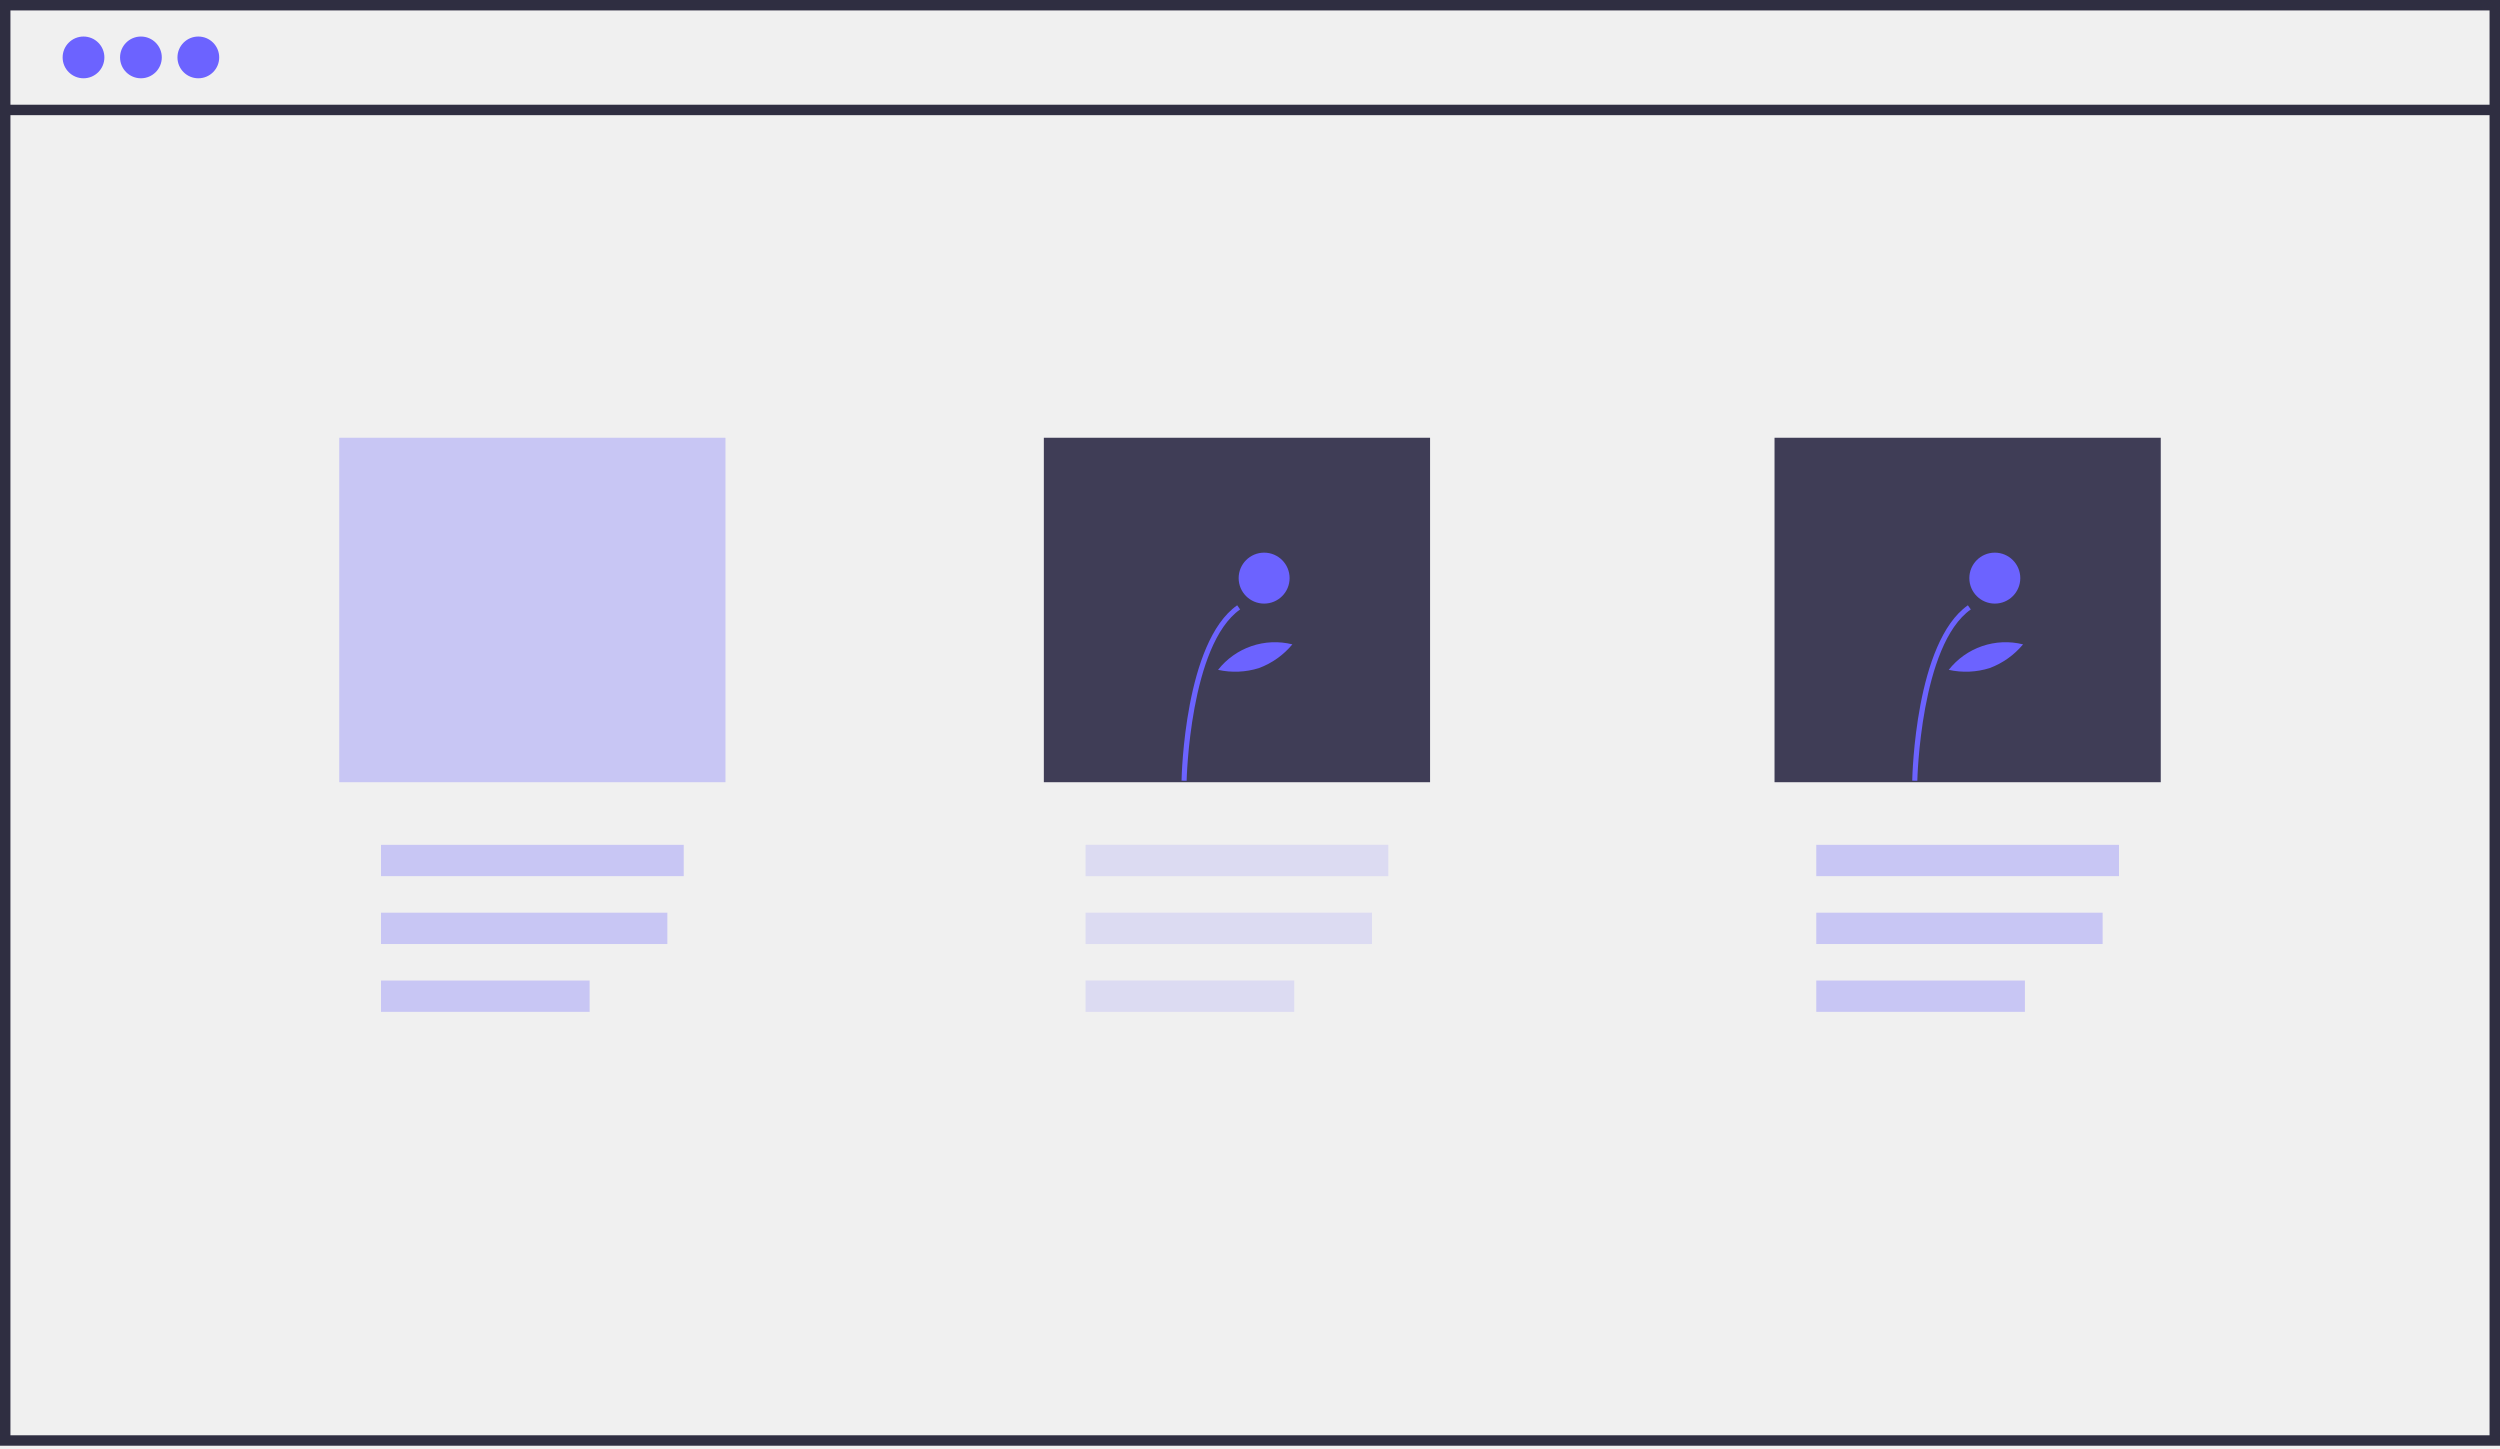
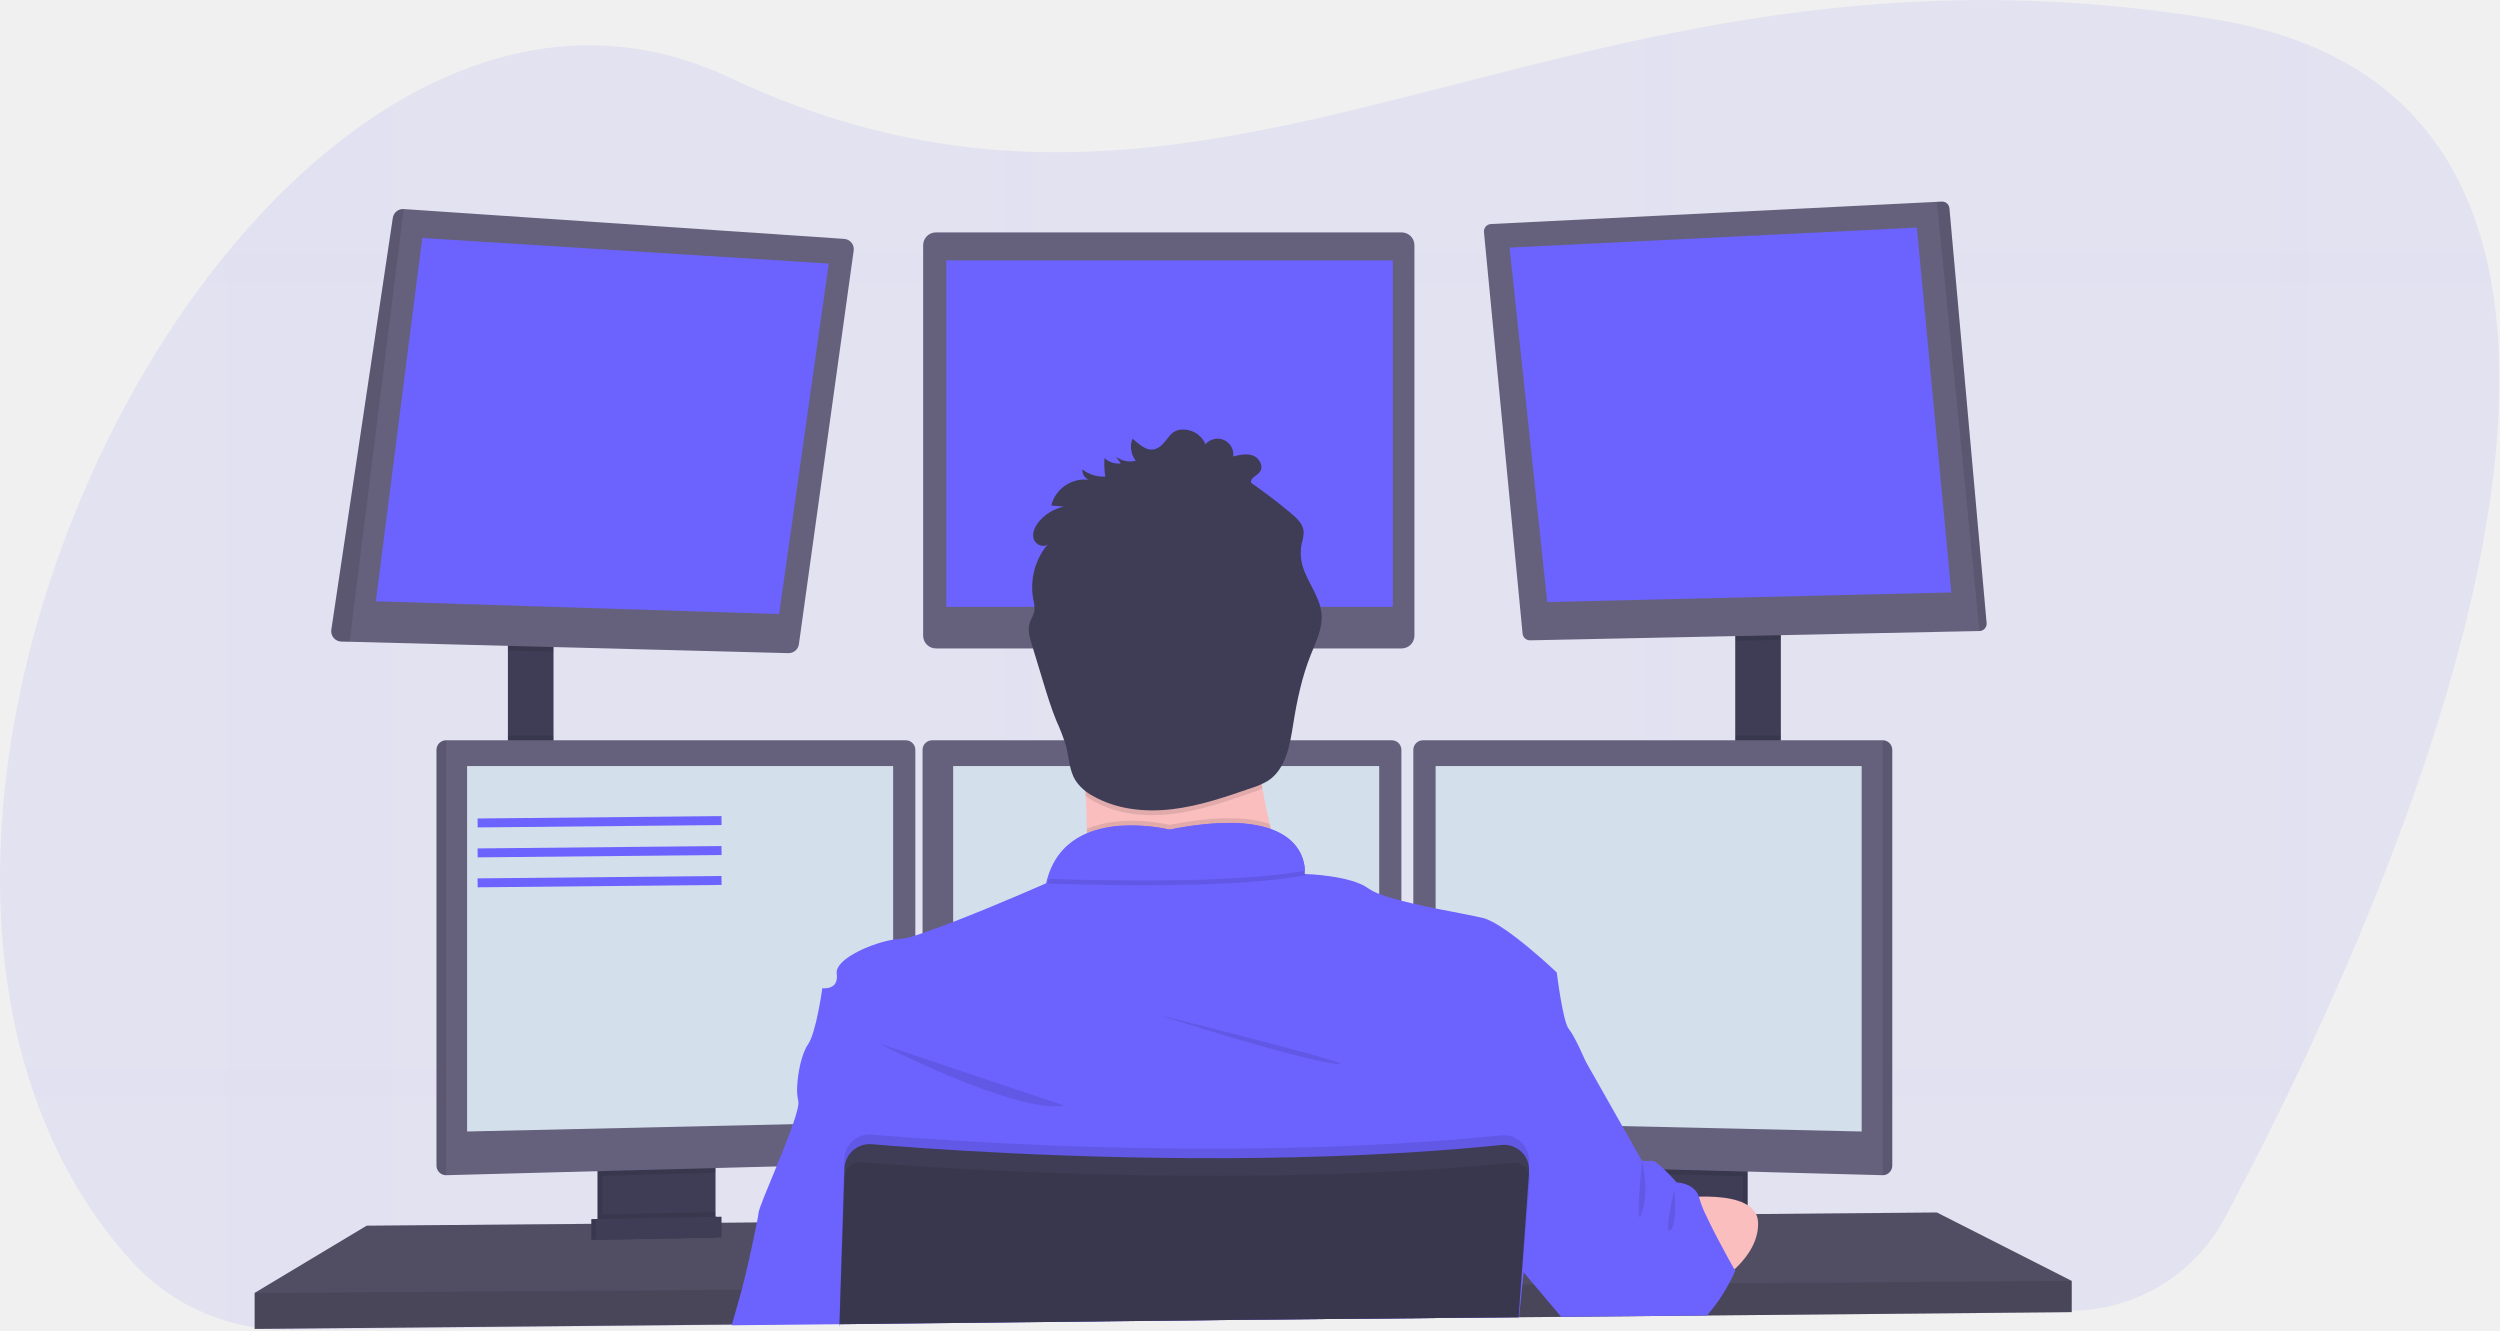
- <svg xmlns="http://www.w3.org/2000/svg" width="459" height="266" viewBox="0 0 459 266" fill="none">
-   <path d="M15.332 14.374C17.449 14.374 19.165 12.658 19.165 10.541C19.165 8.424 17.449 6.708 15.332 6.708C13.215 6.708 11.499 8.424 11.499 10.541C11.499 12.658 13.215 14.374 15.332 14.374Z" fill="#6C63FF" />
-   <path d="M25.872 14.374C27.989 14.374 29.706 12.658 29.706 10.541C29.706 8.424 27.989 6.708 25.872 6.708C23.756 6.708 22.04 8.424 22.04 10.541C22.04 12.658 23.756 14.374 25.872 14.374Z" fill="#6C63FF" />
-   <path d="M36.414 14.374C38.531 14.374 40.246 12.658 40.246 10.541C40.246 8.424 38.531 6.708 36.414 6.708C34.297 6.708 32.581 8.424 32.581 10.541C32.581 12.658 34.297 14.374 36.414 14.374Z" fill="#6C63FF" />
-   <path opacity="0.3" d="M125.53 155.114H69.952V160.863H125.53V155.114Z" fill="#6C63FF" />
-   <path opacity="0.3" d="M122.526 167.571H69.952V173.32H122.526V167.571Z" fill="#6C63FF" />
-   <path opacity="0.3" d="M108.256 180.028H69.952V185.778H108.256V180.028Z" fill="#6C63FF" />
-   <g opacity="0.3">
-     <path opacity="0.3" d="M254.893 155.114H199.315V160.863H254.893V155.114Z" fill="#6C63FF" />
-     <path opacity="0.3" d="M251.889 167.571H199.315V173.32H251.889V167.571Z" fill="#6C63FF" />
-     <path opacity="0.3" d="M237.619 180.028H199.315V185.778H237.619V180.028Z" fill="#6C63FF" />
-     <path opacity="0.3" d="M254.893 155.114H199.315V160.863H254.893V155.114Z" fill="#6C63FF" />
-     <path opacity="0.3" d="M251.889 167.571H199.315V173.32H251.889V167.571Z" fill="#6C63FF" />
-     <path opacity="0.3" d="M237.619 180.028H199.315V185.778H237.619V180.028Z" fill="#6C63FF" />
+ <svg xmlns="http://www.w3.org/2000/svg" width="558" height="297" viewBox="0 0 558 297" fill="none">
+   <g clip-path="url(#clip0)">
+     <path opacity="0.1" d="M515.107 234.769C514.486 236.109 513.866 237.43 513.248 238.734C512.284 240.759 511.332 242.745 510.393 244.691C509.975 245.554 509.557 246.4 509.15 247.247C504.543 256.66 500.241 264.985 496.587 271.832C493.271 278.036 488.349 283.234 482.334 286.882C476.32 290.529 469.435 292.492 462.401 292.565L381.155 293.449H380.298L373.333 293.524L367.376 293.589L349.107 293.787H348.368L339.067 293.889H338.783L281.459 294.51L230.29 295.046L224.338 295.11L187.371 295.512H187.328L163.354 295.769H163.097L87.289 296.589L64.611 296.835C59.771 296.89 54.952 296.2 50.323 294.789C42.266 292.355 35.026 287.771 29.38 281.529C19.64 270.798 12.542 258.278 7.774 244.691C7.084 242.73 6.442 240.745 5.845 238.734C-10.661 182.936 9.461 110.948 45.678 62.774C47.196 60.759 48.739 58.795 50.306 56.881L50.344 56.838C61.482 43.166 73.97 31.744 87.273 23.622C110.846 9.205 136.963 5.144 162.652 17.246C184.387 27.49 204.681 32.306 224.354 33.613C226.341 33.742 228.329 33.838 230.306 33.897C275.432 35.317 317.723 19.057 367.387 8.562C369.364 8.144 371.346 7.731 373.344 7.34C408.773 0.29 448.075 -3.428 494.813 4.388C499.669 5.182 504.461 6.328 509.15 7.817C511.211 8.482 513.197 9.196 515.107 9.96C537.416 19.036 549.583 35.804 554.753 56.816C555.242 58.767 555.665 60.751 556.022 62.769C565.189 113.311 538.343 185.004 515.107 234.769Z" fill="#6C63FF" />
+     <g opacity="0.1">
+       <path opacity="0.1" d="M87.273 23.621V296.647L64.595 296.893C59.755 296.948 54.936 296.258 50.306 294.847V56.837H50.344C61.482 43.149 73.97 31.727 87.273 23.621Z" fill="#6C63FF" />
+       <path opacity="0.1" d="M556.049 62.773H45.678C47.195 60.759 48.738 58.794 50.306 56.88V56.837H554.779C555.268 58.776 555.692 60.755 556.049 62.773Z" fill="#6C63FF" />
+       <path opacity="0.1" d="M515.107 9.965V238.728H513.248C512.284 240.753 511.332 242.739 510.393 244.685C509.975 245.548 509.557 246.394 509.15 247.241V7.8C511.211 8.465 513.197 9.186 515.107 9.965Z" fill="#6C63FF" />
+       <path opacity="0.1" d="M373.344 7.324V293.545L367.387 293.609V8.545C369.364 8.127 371.346 7.715 373.344 7.324Z" fill="#6C63FF" />
+       <path opacity="0.1" d="M230.306 33.88V295.099L224.354 295.163V33.596C226.341 33.725 228.329 33.8 230.306 33.88Z" fill="#6C63FF" />
+       <path opacity="0.1" d="M513.248 238.733C512.284 240.758 511.332 242.744 510.393 244.691H7.774C7.084 242.73 6.441 240.744 5.845 238.733H513.248Z" fill="#6C63FF" />
+     </g>
+     <path d="M123.543 142.417H113.364V173.308H123.543V142.417Z" fill="#3F3D56" />
+     <path d="M397.485 140.81H387.306V173.49H397.485V140.81Z" fill="#3F3D56" />
+     <path d="M462.401 285.9V292.865L381.011 293.615L380.143 293.631L349.209 293.915L348.47 293.925L339.067 294.006H338.789L281.475 294.536L187.393 295.409H187.312L163.391 295.634L163.134 295.64L56.843 296.615V288.579L81.835 273.578L131.981 273.16L133.052 273.155L133.406 273.149L134.477 273.133L158.554 272.935L159.63 272.93L159.973 272.924L161.045 272.919L168.765 272.855L168.968 272.849L188.014 272.688H188.17L336.785 271.435L340.423 271.408H340.787L343.562 271.381L363.733 271.215L364.804 271.199L365.796 271.188H366.31L372.583 271.14L373.826 271.124L375.492 271.113L380.716 271.065L389.004 270.996L390.075 270.985L391.94 270.974H392.288L432.314 270.631L462.401 285.9Z" fill="#65617D" />
+     <path opacity="0.2" d="M462.401 285.9V292.865L381.011 293.615L380.143 293.631L349.209 293.915L348.47 293.925L339.067 294.006H338.789L281.475 294.536L187.393 295.409H187.312L163.391 295.634L163.134 295.64L56.843 296.615V288.579L81.835 273.578L131.981 273.16L133.052 273.155L133.406 273.149L134.477 273.133L158.554 272.935L159.63 272.93L159.973 272.924L161.045 272.919L168.765 272.855L168.968 272.849L188.014 272.688H188.17L336.785 271.435L340.423 271.408H340.787L343.562 271.381L363.733 271.215L364.804 271.199L365.796 271.188H366.31L372.583 271.14L373.826 271.124L375.492 271.113L380.716 271.065L389.004 270.996L390.075 270.985L391.94 270.974H392.288L432.314 270.631L462.401 285.9Z" fill="black" />
+     <path d="M158.634 259.118V272.238C158.634 272.86 158.458 273.469 158.126 273.994C157.794 274.519 157.32 274.94 156.759 275.206C156.341 275.409 155.884 275.519 155.419 275.528L136.722 275.924C136.223 275.936 135.727 275.832 135.275 275.619C134.704 275.357 134.22 274.937 133.881 274.408C133.542 273.879 133.362 273.263 133.363 272.635V259.118H158.634Z" fill="#3F3D56" />
+     <path opacity="0.1" d="M158.634 259.118V272.238C158.634 272.86 158.458 273.469 158.126 273.994C157.794 274.519 157.32 274.94 156.759 275.206C156.341 275.409 155.884 275.519 155.419 275.528L136.722 275.924C136.223 275.936 135.727 275.832 135.275 275.619C134.704 275.357 134.22 274.937 133.881 274.408C133.542 273.879 133.362 273.263 133.363 272.635V259.118H158.634Z" fill="black" />
+     <path d="M159.705 259.118V272.238C159.706 272.86 159.53 273.469 159.198 273.994C158.866 274.519 158.392 274.94 157.83 275.206C157.412 275.409 156.955 275.519 156.491 275.528L137.793 275.924C137.294 275.936 136.799 275.832 136.347 275.619C135.776 275.357 135.292 274.937 134.953 274.408C134.614 273.879 134.434 273.263 134.434 272.635V259.118H159.705Z" fill="#3F3D56" />
+     <path d="M390.076 259.118H364.804V275.994H390.076V259.118Z" fill="#3F3D56" />
+     <path opacity="0.1" d="M390.076 259.118H364.804V275.994H390.076V259.118Z" fill="black" />
+     <path d="M389.004 259.118H363.733V275.994H389.004V259.118Z" fill="#3F3D56" />
+     <path opacity="0.1" d="M123.543 142.412V145.481L113.364 145.219V142.412H123.543Z" fill="black" />
+     <path d="M190.543 55.932L178.312 143.794C178.234 144.355 177.952 144.868 177.521 145.235C177.089 145.601 176.537 145.796 175.97 145.781L78.036 143.242L76.177 143.194C75.854 143.186 75.535 143.11 75.243 142.971C74.95 142.832 74.691 142.633 74.48 142.387C74.27 142.141 74.114 141.853 74.022 141.542C73.931 141.232 73.906 140.906 73.949 140.585L87.68 48.608C87.768 48.038 88.067 47.523 88.517 47.163C88.968 46.802 89.537 46.624 90.112 46.663L188.4 53.317C188.717 53.336 189.027 53.42 189.31 53.564C189.593 53.708 189.843 53.909 190.044 54.155C190.246 54.4 190.394 54.685 190.48 54.991C190.565 55.297 190.587 55.617 190.543 55.932Z" fill="#65617D" />
+     <path d="M94.253 53.124L83.897 134.199L173.902 137.054L184.971 58.835L94.253 53.124Z" fill="#6C63FF" />
+     <path d="M312.842 51.871H208.903C207.326 51.871 206.047 53.149 206.047 54.726V141.876C206.047 143.453 207.326 144.731 208.903 144.731H312.842C314.419 144.731 315.698 143.453 315.698 141.876V54.726C315.698 53.149 314.419 51.871 312.842 51.871Z" fill="#65617D" />
+     <path d="M310.871 58.123H211.223V135.447H310.871V58.123Z" fill="#6C63FF" />
+     <path opacity="0.1" d="M397.485 140.804V142.835L387.306 143.044V140.804H397.485Z" fill="black" />
+     <path d="M443.414 139.09C443.429 139.312 443.398 139.535 443.324 139.744C443.251 139.954 443.135 140.147 442.985 140.311C442.835 140.475 442.653 140.607 442.451 140.7C442.248 140.792 442.029 140.842 441.807 140.847L341.515 142.921C341.099 142.929 340.694 142.78 340.383 142.503C340.072 142.225 339.878 141.841 339.839 141.426L331.218 51.806C331.197 51.584 331.221 51.36 331.289 51.147C331.357 50.934 331.468 50.737 331.614 50.569C331.76 50.4 331.939 50.263 332.14 50.165C332.341 50.067 332.56 50.012 332.783 50.001L432.313 45.051L433.385 44.997C433.811 44.975 434.229 45.119 434.551 45.398C434.872 45.678 435.073 46.072 435.11 46.497L443.414 139.09Z" fill="#65617D" />
+     <path d="M336.946 55.267L427.845 50.799L435.523 132.232L345.341 134.375L336.946 55.267Z" fill="#6C63FF" />
+     <path opacity="0.1" d="M443.414 139.09C443.429 139.312 443.398 139.535 443.324 139.744C443.251 139.954 443.135 140.147 442.985 140.311C442.835 140.475 442.653 140.607 442.451 140.7C442.248 140.792 442.029 140.842 441.807 140.847L432.313 45.051L433.385 44.997C433.811 44.975 434.229 45.119 434.551 45.398C434.873 45.678 435.073 46.072 435.11 46.497L443.414 139.09Z" fill="black" />
+     <path opacity="0.1" d="M90.128 46.658L78.036 143.242L76.177 143.194C75.854 143.186 75.535 143.11 75.243 142.971C74.95 142.832 74.691 142.633 74.48 142.387C74.27 142.141 74.114 141.853 74.022 141.542C73.931 141.232 73.906 140.906 73.949 140.585L87.68 48.608C87.767 48.034 88.068 47.515 88.522 47.153C88.976 46.792 89.549 46.615 90.128 46.658Z" fill="black" />
+     <path opacity="0.1" d="M123.543 164.157H113.364V173.308H123.543V164.157Z" fill="black" />
+     <path opacity="0.1" d="M159.705 259.113V261.775L134.434 262.45V259.113H159.705Z" fill="black" />
+     <path d="M204.306 167.345V257.457C204.3 258.007 204.082 258.534 203.698 258.928C203.314 259.322 202.793 259.553 202.243 259.573L99.568 262.306H99.541C98.982 262.299 98.448 262.074 98.052 261.678C97.657 261.283 97.432 260.749 97.425 260.19V167.345C97.432 166.786 97.657 166.252 98.052 165.856C98.448 165.461 98.982 165.236 99.541 165.229H202.19C202.749 165.236 203.283 165.461 203.679 165.856C204.074 166.252 204.299 166.786 204.306 167.345Z" fill="#65617D" />
+     <path opacity="0.1" d="M99.568 165.229V262.306H99.541C98.982 262.299 98.448 262.074 98.052 261.678C97.657 261.283 97.432 260.749 97.425 260.19V167.345C97.432 166.786 97.657 166.252 98.052 165.856C98.448 165.461 98.982 165.236 99.541 165.229H99.568Z" fill="black" />
+     <path d="M104.256 170.983H199.35V250.407L104.256 252.55V170.983Z" fill="#D4DFEC" />
+     <path opacity="0.1" d="M397.485 164.157H387.306V173.49H397.485V164.157Z" fill="black" />
+     <path opacity="0.1" d="M389.004 259.113V262.547L363.733 261.872V259.113H389.004Z" fill="black" />
+     <path d="M422.354 167.345V260.19C422.347 260.753 422.118 261.291 421.717 261.688C421.316 262.084 420.775 262.306 420.211 262.306L317.514 259.573C316.965 259.553 316.444 259.322 316.06 258.928C315.676 258.534 315.458 258.007 315.452 257.457V167.345C315.459 166.786 315.684 166.252 316.079 165.856C316.475 165.461 317.009 165.236 317.568 165.229H420.216C420.779 165.23 421.319 165.453 421.719 165.849C422.119 166.245 422.347 166.782 422.354 167.345Z" fill="#65617D" />
+     <path opacity="0.1" d="M422.354 167.345V260.19C422.347 260.753 422.118 261.291 421.717 261.688C421.316 262.084 420.775 262.306 420.211 262.306V165.229C420.775 165.229 421.316 165.451 421.717 165.847C422.118 166.243 422.347 166.781 422.354 167.345Z" fill="black" />
+     <path d="M415.523 170.983H320.429V250.407L415.523 252.55V170.983Z" fill="#D4DFEC" />
+     <path d="M312.794 167.345V257.457C312.788 258.007 312.57 258.534 312.186 258.928C311.802 259.322 311.281 259.553 310.732 259.573L208.056 262.306C207.493 262.306 206.952 262.084 206.55 261.688C206.149 261.291 205.92 260.753 205.913 260.19V167.345C205.92 166.786 206.145 166.252 206.541 165.856C206.936 165.461 207.47 165.236 208.03 165.229H310.678C311.237 165.236 311.771 165.461 312.167 165.856C312.562 166.252 312.787 166.786 312.794 167.345Z" fill="#65617D" />
+     <path d="M212.744 170.983H307.839V250.407L212.744 252.55V170.983Z" fill="#D4DFEC" />
+     <path opacity="0.1" d="M462.401 285.9V292.865L381.011 293.615L380.143 293.631L349.209 293.915L348.47 293.925L339.067 294.006H338.789L281.475 294.536L187.393 295.409H187.312L163.391 295.634L163.134 295.64L56.843 296.615V288.579L165.336 287.866H165.593L187.553 287.716H187.655L339.314 286.714H339.469L339.56 286.709H339.812L342.378 286.693H343.16L383.068 286.425L385.425 286.414L385.95 286.409L462.401 285.9Z" fill="black" />
+     <path d="M261.047 173.308C276.234 173.308 288.546 160.996 288.546 145.808C288.546 130.62 276.234 118.308 261.047 118.308C245.859 118.308 233.547 130.62 233.547 145.808C233.547 160.996 245.859 173.308 261.047 173.308Z" fill="#FBBEBE" />
+     <path d="M288.552 202.061C288.552 202.061 235.245 208.49 240.335 202.061C242.178 199.736 242.687 192.847 242.585 184.998C242.553 182.614 242.467 180.144 242.344 177.685C241.754 165.899 240.335 154.38 240.335 154.38C240.335 154.38 286.944 132.415 281.587 149.826C279.444 156.861 280.146 166.74 281.775 176.013C282.251 178.719 282.803 181.371 283.382 183.889C284.794 190.031 286.519 196.096 288.552 202.061Z" fill="#FBBEBE" />
+     <path opacity="0.1" d="M288.552 202.061C288.552 202.061 235.245 208.49 240.335 202.061C242.178 199.736 242.687 192.846 242.585 184.998C250.712 181.526 261.052 184.114 261.052 184.114C271.938 181.944 278.919 182.367 283.382 183.889C284.794 190.031 286.519 196.096 288.552 202.061Z" fill="black" />
+     <path d="M187.371 296.015V295.565L281.459 294.541L338.783 294.006H338.944L338.885 294.799L338.965 294.006H339.067V293.915L339.801 286.709L340.08 283.982L340.166 283.13L340.24 282.418L343.551 271.376L346.862 260.35L349.648 251.066L353.902 236.879C353.902 236.879 351.491 231.254 350.152 229.647C348.812 228.04 347.473 217.057 347.473 217.057C347.473 217.057 336.04 206.165 331.042 204.911C328.947 204.376 324.811 203.663 320.418 202.769C318.773 202.436 317.086 202.083 315.462 201.697C314.546 201.488 313.646 201.268 312.784 201.049C311.105 200.629 309.45 200.118 307.828 199.517C306.977 199.208 306.168 198.795 305.417 198.29C301.479 195.402 291.611 195.075 291.231 195.075C291.23 195.063 291.23 195.05 291.231 195.038V194.989C291.244 194.765 291.244 194.539 291.231 194.314C291.231 194.1 291.231 193.848 291.182 193.564C291.182 193.479 291.182 193.388 291.145 193.297C291.118 193.104 291.086 192.9 291.038 192.686C291.022 192.59 291 192.495 290.973 192.402C290.818 191.756 290.594 191.129 290.304 190.532C290.266 190.446 290.218 190.355 290.175 190.27C289.913 189.775 289.608 189.303 289.264 188.861C289.195 188.77 289.12 188.673 289.039 188.582C288.601 188.065 288.113 187.591 287.582 187.168C287.438 187.055 287.288 186.937 287.132 186.83C287.046 186.76 286.954 186.695 286.859 186.637L286.382 186.327L285.937 186.069C285.546 185.855 285.134 185.646 284.684 185.448C284.545 185.384 284.395 185.325 284.245 185.266C284.095 185.207 283.859 185.116 283.661 185.041H283.628L283.227 184.88C282.921 184.778 282.611 184.687 282.284 184.596L281.785 184.467L281.25 184.344L280.714 184.232C280.178 184.125 279.605 184.028 279.005 183.953L278.394 183.878L277.767 183.814L277.119 183.76L276.198 183.707L275.126 183.669C270.401 183.669 265.688 184.17 261.068 185.164C257.859 184.45 254.571 184.147 251.286 184.264H250.819L250.284 184.296H249.941L249.25 184.36C249.019 184.36 248.784 184.409 248.553 184.441C248.323 184.473 248.082 184.5 247.851 184.537L247.498 184.596C247.15 184.655 246.796 184.719 246.426 184.794C246.308 184.816 246.191 184.843 246.073 184.875C245.607 184.976 245.141 185.1 244.68 185.239C244.449 185.303 244.219 185.378 243.989 185.459C243.871 185.491 243.758 185.534 243.646 185.576L243.303 185.7L242.965 185.834L242.564 185.994C242.36 186.08 242.162 186.171 241.964 186.268C241.851 186.316 241.739 186.369 241.631 186.428C241.524 186.487 241.412 186.535 241.31 186.594C240.099 187.22 238.979 188.01 237.983 188.941L237.71 189.203L237.442 189.477C237.351 189.568 237.265 189.664 237.179 189.761C236.83 190.142 236.505 190.545 236.204 190.966C236.119 191.079 236.038 191.191 235.958 191.309C235.618 191.81 235.31 192.333 235.036 192.873C234.967 193.002 234.903 193.136 234.838 193.264C234.401 194.169 234.043 195.111 233.767 196.077C233.667 196.434 233.576 196.791 233.493 197.149C233.493 197.149 222.152 202.152 212.744 205.774C210.242 206.738 207.885 207.612 205.913 208.271C205.34 208.463 204.804 208.64 204.306 208.806C203.225 209.197 202.101 209.456 200.958 209.578C200.419 209.587 199.882 209.637 199.351 209.728C195.027 210.43 187.618 213.478 186.809 216.537C186.743 216.781 186.725 217.036 186.755 217.287C186.755 217.287 186.755 217.325 186.755 217.346C187.291 221.096 183.541 220.561 183.541 220.561C183.541 220.561 182.201 230.472 180.326 233.151C178.971 235.079 178.044 239.381 177.926 242.628C177.859 243.639 177.938 244.655 178.162 245.644C178.162 245.671 178.162 245.698 178.162 245.719C178.376 246.437 177.862 248.398 176.989 250.91C176.04 253.67 174.658 257.098 173.329 260.334C171.326 265.22 169.44 269.656 169.322 270.631C169.274 271.065 169.135 271.842 168.942 272.844C168.16 276.926 166.424 284.7 165.567 287.845C164.929 290.191 164.002 293.406 163.365 295.613C163.365 295.677 163.327 295.742 163.311 295.8L187.328 295.565V296.015H187.403H187.371Z" fill="#6C63FF" />
+     <path opacity="0.1" d="M196.136 232.867C196.136 232.867 226.673 248.671 237.656 246.796L196.136 232.867Z" fill="black" />
+     <path opacity="0.1" d="M258.282 226.438C258.282 226.438 288.016 236.081 297.927 237.42C307.839 238.76 258.282 226.438 258.282 226.438Z" fill="black" />
+     <path opacity="0.1" d="M291.263 195.407C275.726 198.268 246.475 197.652 233.831 197.218C238.465 180.61 261.063 186.257 261.063 186.257C289.034 180.674 291.177 192.257 291.263 195.407Z" fill="black" />
+     <path d="M291.263 194.336C275.726 197.197 246.475 196.581 233.831 196.147C238.465 179.539 261.063 185.185 261.063 185.185C289.034 179.603 291.177 191.186 291.263 194.336Z" fill="#6C63FF" />
+     <path d="M373.735 267.556C373.735 267.556 392.036 264.743 392.395 272.78C392.754 280.816 383.062 286.43 383.062 286.43L373.735 267.556Z" fill="#FBBEBE" />
+     <path opacity="0.1" d="M281.775 176.013C280.988 176.365 280.183 176.676 279.364 176.946C273.588 178.939 267.765 180.948 261.684 181.676C255.604 182.405 249.223 181.762 243.919 178.73C243.362 178.415 242.825 178.066 242.312 177.685C241.722 165.899 240.303 154.38 240.303 154.38C240.303 154.38 286.912 132.415 281.555 149.826C279.423 156.861 280.146 166.74 281.775 176.013Z" fill="black" />
+     <path d="M253.503 102.825C252.739 103.027 251.937 103.048 251.164 102.885C250.39 102.722 249.664 102.381 249.046 101.888L250.16 103.436C249.504 103.512 248.838 103.443 248.211 103.235C247.583 103.027 247.009 102.684 246.528 102.231C246.427 103.617 246.484 105.01 246.699 106.383C244.856 106.472 243.04 105.902 241.578 104.776C241.549 105.259 241.669 105.739 241.922 106.152C242.175 106.565 242.549 106.89 242.992 107.085C241.14 106.863 239.27 107.324 237.733 108.379C236.195 109.435 235.093 111.014 234.634 112.822L237.431 113.08C235.233 113.549 233.261 114.753 231.838 116.492C230.981 117.564 230.327 118.935 230.702 120.242C231.077 121.55 232.888 122.385 233.874 121.453C232.471 123.127 231.452 125.087 230.888 127.196C230.323 129.305 230.227 131.513 230.606 133.663C230.86 134.579 230.943 135.534 230.852 136.481C230.675 137.365 230.118 138.131 229.84 138.994C229.304 140.558 229.813 142.256 230.29 143.815L232.802 152.076C233.713 155.06 234.618 158.05 235.808 160.938C236.65 162.763 237.366 164.645 237.951 166.568C238.626 169.161 238.653 172.001 240.094 174.267C241.081 175.693 242.402 176.857 243.94 177.658C249.239 180.69 255.641 181.333 261.706 180.605C267.77 179.876 273.588 177.867 279.358 175.874C280.64 175.488 281.871 174.948 283.023 174.267C287.014 171.652 287.904 166.306 288.648 161.597C289.479 156.346 290.588 151.107 292.554 146.167C293.722 143.226 295.232 140.242 294.975 137.092C294.649 132.907 291.338 129.516 290.518 125.402C290.244 124.026 290.256 122.609 290.555 121.239C290.81 120.423 290.952 119.576 290.979 118.721C290.888 116.996 289.473 115.667 288.145 114.558C285.262 112.151 282.287 109.876 279.219 107.733C279.064 106.661 280.521 106.201 281.18 105.354C282.112 104.159 281.148 102.263 279.733 101.706C278.319 101.149 276.733 101.513 275.26 101.882C275.356 101.128 275.206 100.363 274.832 99.701C274.459 99.039 273.881 98.516 273.186 98.208C272.491 97.9 271.715 97.826 270.974 97.994C270.233 98.163 269.566 98.567 269.072 99.145C268.681 98.248 268.056 97.472 267.262 96.899C266.469 96.326 265.536 95.977 264.561 95.888C261.009 95.609 260.939 98.325 258.668 99.82C256.396 101.315 254.521 99.343 252.775 97.907C252.454 98.719 252.352 99.601 252.48 100.464C252.608 101.327 252.961 102.142 253.503 102.825Z" fill="#3F3D56" />
+     <path d="M387.306 283.628C387.306 283.628 386.829 284.764 385.95 286.409C384.621 288.939 383.003 291.307 381.128 293.465L380.984 293.62H380.116L349.182 293.904H348.443L348.352 293.797L342.351 286.677L340.09 283.993L339.999 283.88L339.807 283.655L339.699 283.527L339.56 283.36L335.162 278.142L336.769 271.446L339.507 260.163L339.576 259.89L340.112 257.747L340.492 256.139L341.767 250.9L346.139 232.872L353.907 236.89L362.099 251.355L366.497 259.123H368.908C369.364 259.123 370.408 260.002 371.458 261.015C371.833 261.374 372.208 261.754 372.53 262.086C373.483 263.072 374.239 263.918 374.239 263.918C374.239 263.918 378.144 264.004 379.194 267.079C379.249 267.228 379.293 267.38 379.328 267.535C379.677 268.743 380.13 269.919 380.684 271.049C381.375 272.555 382.243 274.264 383.121 275.973C384.755 279.107 386.416 282.091 387.027 283.173L387.102 283.307L387.306 283.628Z" fill="#6C63FF" />
+     <path opacity="0.1" d="M341.285 259.44L341.232 260.206V260.259L341.14 261.491L340.428 271.408L339.565 283.355L339.319 286.72L338.783 293.92V294.011L281.459 294.547L187.387 295.565V296.015H187.312V295.565V295.415L187.553 287.721L188.014 272.688L188.411 259.943L188.448 258.673C188.471 257.907 188.651 257.153 188.975 256.459C189.3 255.764 189.762 255.143 190.335 254.633C190.908 254.123 191.578 253.735 192.306 253.493C193.033 253.251 193.802 253.16 194.566 253.225C197.095 253.439 200.379 253.702 204.306 253.98L205.913 254.098C228.591 255.673 270.503 257.709 312.794 255.17C313.684 255.121 314.578 255.068 315.473 255.004C322.031 254.591 328.583 254.061 335.071 253.396C335.891 253.31 336.72 253.405 337.499 253.674C338.279 253.944 338.99 254.38 339.582 254.954C340.175 255.527 340.634 256.224 340.928 256.994C341.223 257.765 341.344 258.59 341.285 259.413V259.44Z" fill="black" />
+     <path d="M187.371 296.015V295.565L281.459 294.541L338.783 294.006H338.944V293.915L339.48 286.714L339.71 283.5L340.589 271.387L341.28 261.797V261.561C341.312 261.119 341.292 260.675 341.221 260.238C341.224 260.22 341.224 260.202 341.221 260.184C341.074 259.28 340.706 258.426 340.149 257.698C339.559 256.942 338.786 256.348 337.903 255.973C337.02 255.598 336.057 255.454 335.103 255.555C328.615 256.22 322.063 256.75 315.505 257.163C314.61 257.227 313.716 257.28 312.826 257.329C270.535 259.841 228.623 257.805 205.945 256.257L204.338 256.139C200.411 255.861 197.127 255.604 194.598 255.384C193.207 255.267 191.822 255.669 190.71 256.513C189.598 257.357 188.838 258.582 188.577 259.954C188.522 260.244 188.49 260.538 188.48 260.832L188.116 272.705L187.618 287.743L187.382 295.436V295.586V296.036L187.371 296.015Z" fill="#3F3D56" />
+     <path opacity="0.1" d="M341.446 263.195L340.787 271.408L339.806 283.65L339.56 286.714L339.024 293.577L338.992 293.92V294.011L338.912 294.804L338.971 294.011H338.815L281.491 294.547L187.387 295.565V295.415L187.65 287.721L188.185 272.688L188.528 262.697C188.545 262.128 188.704 261.573 188.99 261.082C189.277 260.591 189.681 260.179 190.168 259.884C190.774 259.512 191.484 259.343 192.193 259.402C193.318 259.493 194.7 259.6 196.313 259.718C198.932 259.911 202.163 260.136 205.924 260.372C212.889 260.811 221.627 261.282 231.64 261.668C259.498 262.74 297.108 263.099 332.831 259.97C334.438 259.831 336.099 259.675 337.722 259.52C338.365 259.456 339.012 259.579 339.587 259.873C339.75 259.955 339.904 260.051 340.048 260.163C340.514 260.501 340.883 260.955 341.119 261.481C341.174 261.585 341.219 261.695 341.253 261.808C341.414 262.251 341.48 262.724 341.446 263.195Z" fill="black" />
+     <path opacity="0.1" d="M159.705 270.529V272.238C159.706 272.86 159.53 273.469 159.198 273.994C158.866 274.519 158.392 274.94 157.83 275.206L136.347 275.619C135.776 275.357 135.292 274.937 134.953 274.408C134.614 273.879 134.434 273.263 134.434 272.635V271.028L159.705 270.529Z" fill="black" />
+     <path d="M159.973 276.214L131.98 276.749V272.105L159.973 271.569V276.214Z" fill="#3F3D56" />
+     <path opacity="0.1" d="M159.973 276.214L131.98 276.749V272.105L159.973 271.569V276.214Z" fill="black" />
+     <path d="M161.045 276.214L133.052 276.749V272.105L161.045 271.569V276.214Z" fill="#3F3D56" />
+     <g opacity="0.1">
+       <path opacity="0.1" d="M253.723 101.069C253.2 100.388 252.852 99.59 252.711 98.743C252.582 99.571 252.659 100.417 252.936 101.208C253.202 101.183 253.465 101.137 253.723 101.069Z" fill="black" />
+       <path opacity="0.1" d="M246.919 104.626C246.818 103.969 246.752 103.307 246.721 102.643C246.721 103.302 246.721 103.967 246.721 104.631L246.919 104.626Z" fill="black" />
+       <path opacity="0.1" d="M290.582 122.504C290.612 122.027 290.676 121.552 290.775 121.084C291.029 120.269 291.173 119.424 291.204 118.571C291.192 118.38 291.163 118.19 291.118 118.003C291.027 118.496 290.882 118.989 290.775 119.477C290.561 120.471 290.496 121.491 290.582 122.504Z" fill="black" />
+       <path opacity="0.1" d="M279.439 105.949L280.023 106.373C280.515 106.016 280.976 105.618 281.4 105.183C281.602 104.904 281.727 104.577 281.762 104.235C281.798 103.893 281.743 103.547 281.604 103.233C281.55 103.355 281.482 103.47 281.4 103.575C280.741 104.422 279.283 104.888 279.439 105.949Z" fill="black" />
+       <path opacity="0.1" d="M235.417 111.103C235.221 111.493 235.065 111.903 234.951 112.324C235.789 111.856 236.692 111.515 237.63 111.312L235.417 111.103Z" fill="black" />
+       <path opacity="0.1" d="M242.805 105.274C242.453 105.08 242.116 104.86 241.798 104.615C241.784 104.827 241.8 105.04 241.846 105.247C242.166 105.232 242.486 105.241 242.805 105.274Z" fill="black" />
+       <path opacity="0.1" d="M295.184 136.84C294.965 139.438 293.754 141.94 292.774 144.405C290.807 149.344 289.698 154.584 288.868 159.839C288.123 164.548 287.261 169.895 283.243 172.504C282.095 173.19 280.865 173.73 279.583 174.111C273.808 176.11 267.985 178.114 261.904 178.842C255.823 179.571 249.443 178.933 244.139 175.901C242.601 175.098 241.281 173.935 240.292 172.51C238.862 170.243 238.835 167.404 238.149 164.811C237.564 162.886 236.848 161.002 236.006 159.175C234.822 156.293 233.911 153.282 233.006 150.319C232.167 147.565 231.329 144.81 230.493 142.053C230.218 141.223 230.014 140.372 229.883 139.508C229.674 140.879 230.081 142.315 230.493 143.66C231.329 146.421 232.167 149.176 233.006 151.926C233.911 154.91 234.822 157.9 236.006 160.782C236.848 162.61 237.564 164.493 238.149 166.418C238.824 169.011 238.851 171.851 240.292 174.117C241.281 175.542 242.601 176.706 244.139 177.508C249.443 180.54 255.839 181.178 261.904 180.449C267.969 179.721 273.787 177.717 279.583 175.719C280.865 175.337 282.095 174.797 283.243 174.111C287.234 171.502 288.123 166.156 288.868 161.447C289.698 156.191 290.807 150.951 292.774 146.012C293.941 143.076 295.452 140.092 295.195 136.936C295.195 136.904 295.184 136.872 295.184 136.84Z" fill="black" />
+       <path opacity="0.1" d="M231.061 134.767C231.061 134.767 231.061 134.73 231.061 134.708C231.158 133.764 231.074 132.809 230.815 131.895C230.708 131.307 230.638 130.713 230.606 130.116C230.544 131.249 230.614 132.386 230.815 133.503C230.901 133.921 230.997 134.344 231.061 134.767Z" fill="black" />
+       <path opacity="0.1" d="M232.695 121.663C233.108 120.97 233.575 120.313 234.094 119.696C233.113 120.634 231.302 119.798 230.922 118.496C230.782 119.023 230.782 119.577 230.922 120.103C231.054 120.497 231.287 120.848 231.599 121.122C231.91 121.396 232.289 121.582 232.695 121.663Z" fill="black" />
+     </g>
+     <path opacity="0.1" d="M366.503 259.118C366.503 259.118 368.201 265.279 366.503 270.637C364.804 275.994 366.503 259.118 366.503 259.118Z" fill="black" />
+     <path opacity="0.1" d="M373.735 265.402C373.735 265.402 374.448 273.224 372.84 274.612C371.233 275.999 373.735 265.402 373.735 265.402Z" fill="black" />
+     <path d="M106.608 183.685L161.045 183.15" stroke="#6C63FF" stroke-width="2" stroke-miterlimit="10" />
+     <path d="M106.608 190.366L161.045 189.836" stroke="#6C63FF" stroke-width="2" stroke-miterlimit="10" />
+     <path d="M106.608 197.052L161.045 196.516" stroke="#6C63FF" stroke-width="2" stroke-miterlimit="10" />
  </g>
-   <path opacity="0.3" d="M389.048 155.114H333.47V160.863H389.048V155.114Z" fill="#6C63FF" />
-   <path opacity="0.3" d="M386.044 167.571H333.47V173.32H386.044V167.571Z" fill="#6C63FF" />
-   <path opacity="0.3" d="M371.774 180.028H333.47V185.778H371.774V180.028Z" fill="#6C63FF" />
-   <path opacity="0.3" d="M133.196 80.371H62.286V143.615H133.196V80.371Z" fill="#6C63FF" />
-   <path d="M262.56 80.371H191.65V143.615H262.56V80.371Z" fill="#3F3D56" />
-   <path d="M396.714 80.371H325.803V143.615H396.714V80.371Z" fill="#3F3D56" />
-   <path d="M217.866 143.349L216.93 143.331C216.951 142.295 217.535 117.878 227.147 111.13L227.685 111.895C218.46 118.372 217.871 143.1 217.866 143.349Z" fill="#6C63FF" />
-   <path d="M232.093 110.821C234.677 110.821 236.771 108.727 236.771 106.144C236.771 103.56 234.677 101.466 232.093 101.466C229.51 101.466 227.416 103.56 227.416 106.144C227.416 108.727 229.51 110.821 232.093 110.821Z" fill="#6C63FF" />
-   <path d="M231.148 122.66C228.715 123.424 226.124 123.536 223.634 122.984C225.215 120.971 227.344 119.458 229.765 118.628C232.186 117.798 234.795 117.685 237.279 118.304C235.652 120.267 233.538 121.769 231.148 122.66V122.66Z" fill="#6C63FF" />
-   <path d="M352.02 143.349L351.085 143.331C351.105 142.295 351.69 117.878 361.302 111.13L361.839 111.895C352.615 118.372 352.025 143.1 352.02 143.349Z" fill="#6C63FF" />
-   <path d="M366.248 110.821C368.831 110.821 370.925 108.727 370.925 106.144C370.925 103.56 368.831 101.466 366.248 101.466C363.664 101.466 361.57 103.56 361.57 106.144C361.57 108.727 363.664 110.821 366.248 110.821Z" fill="#6C63FF" />
-   <path d="M365.302 122.66C362.869 123.424 360.278 123.536 357.788 122.984C359.369 120.971 361.498 119.458 363.919 118.628C366.34 117.798 368.95 117.685 371.433 118.304C369.806 120.267 367.692 121.769 365.302 122.66V122.66Z" fill="#6C63FF" />
-   <path d="M459 265.434H0V0H459V265.434ZM1.916 263.518H457.083V1.916H1.916V263.518Z" fill="#2F2E41" />
-   <path d="M458.042 19.227H0.958V21.144H458.042V19.227Z" fill="#2F2E41" />
+   <defs>
+     <clipPath id="clip0">
+       <rect width="557.881" height="296.893" fill="white" />
+     </clipPath>
+   </defs>
</svg>
